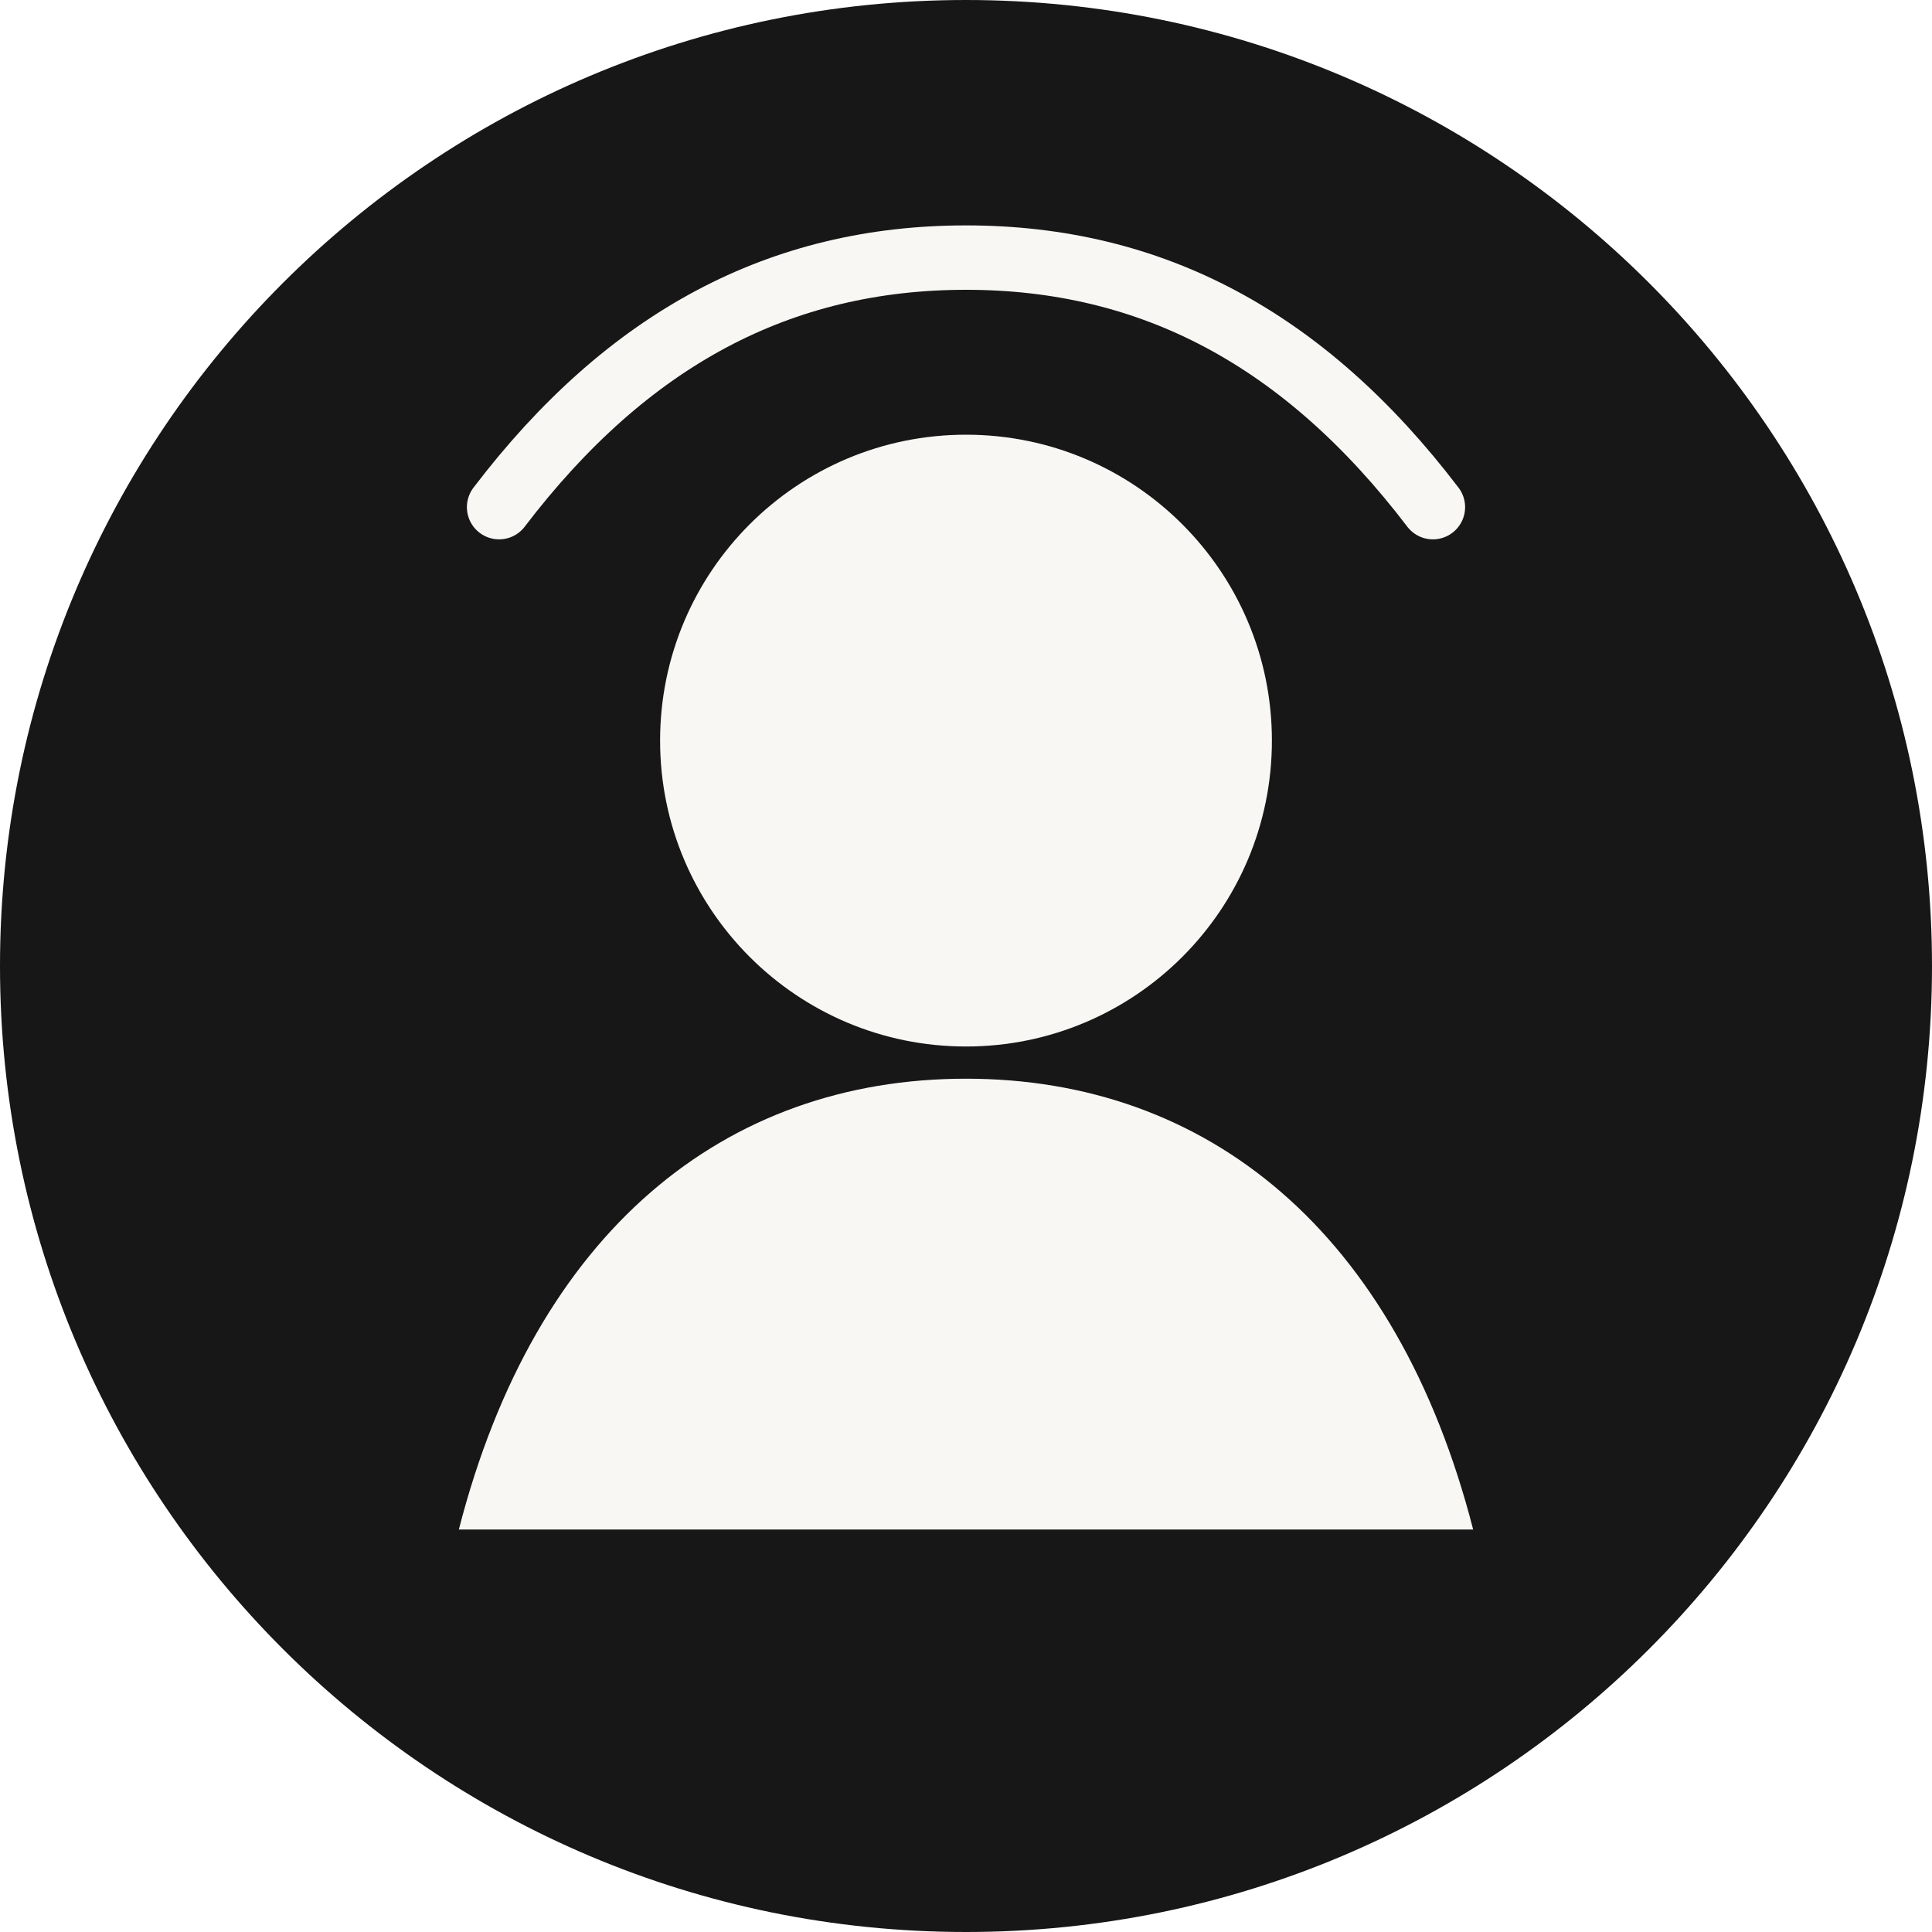
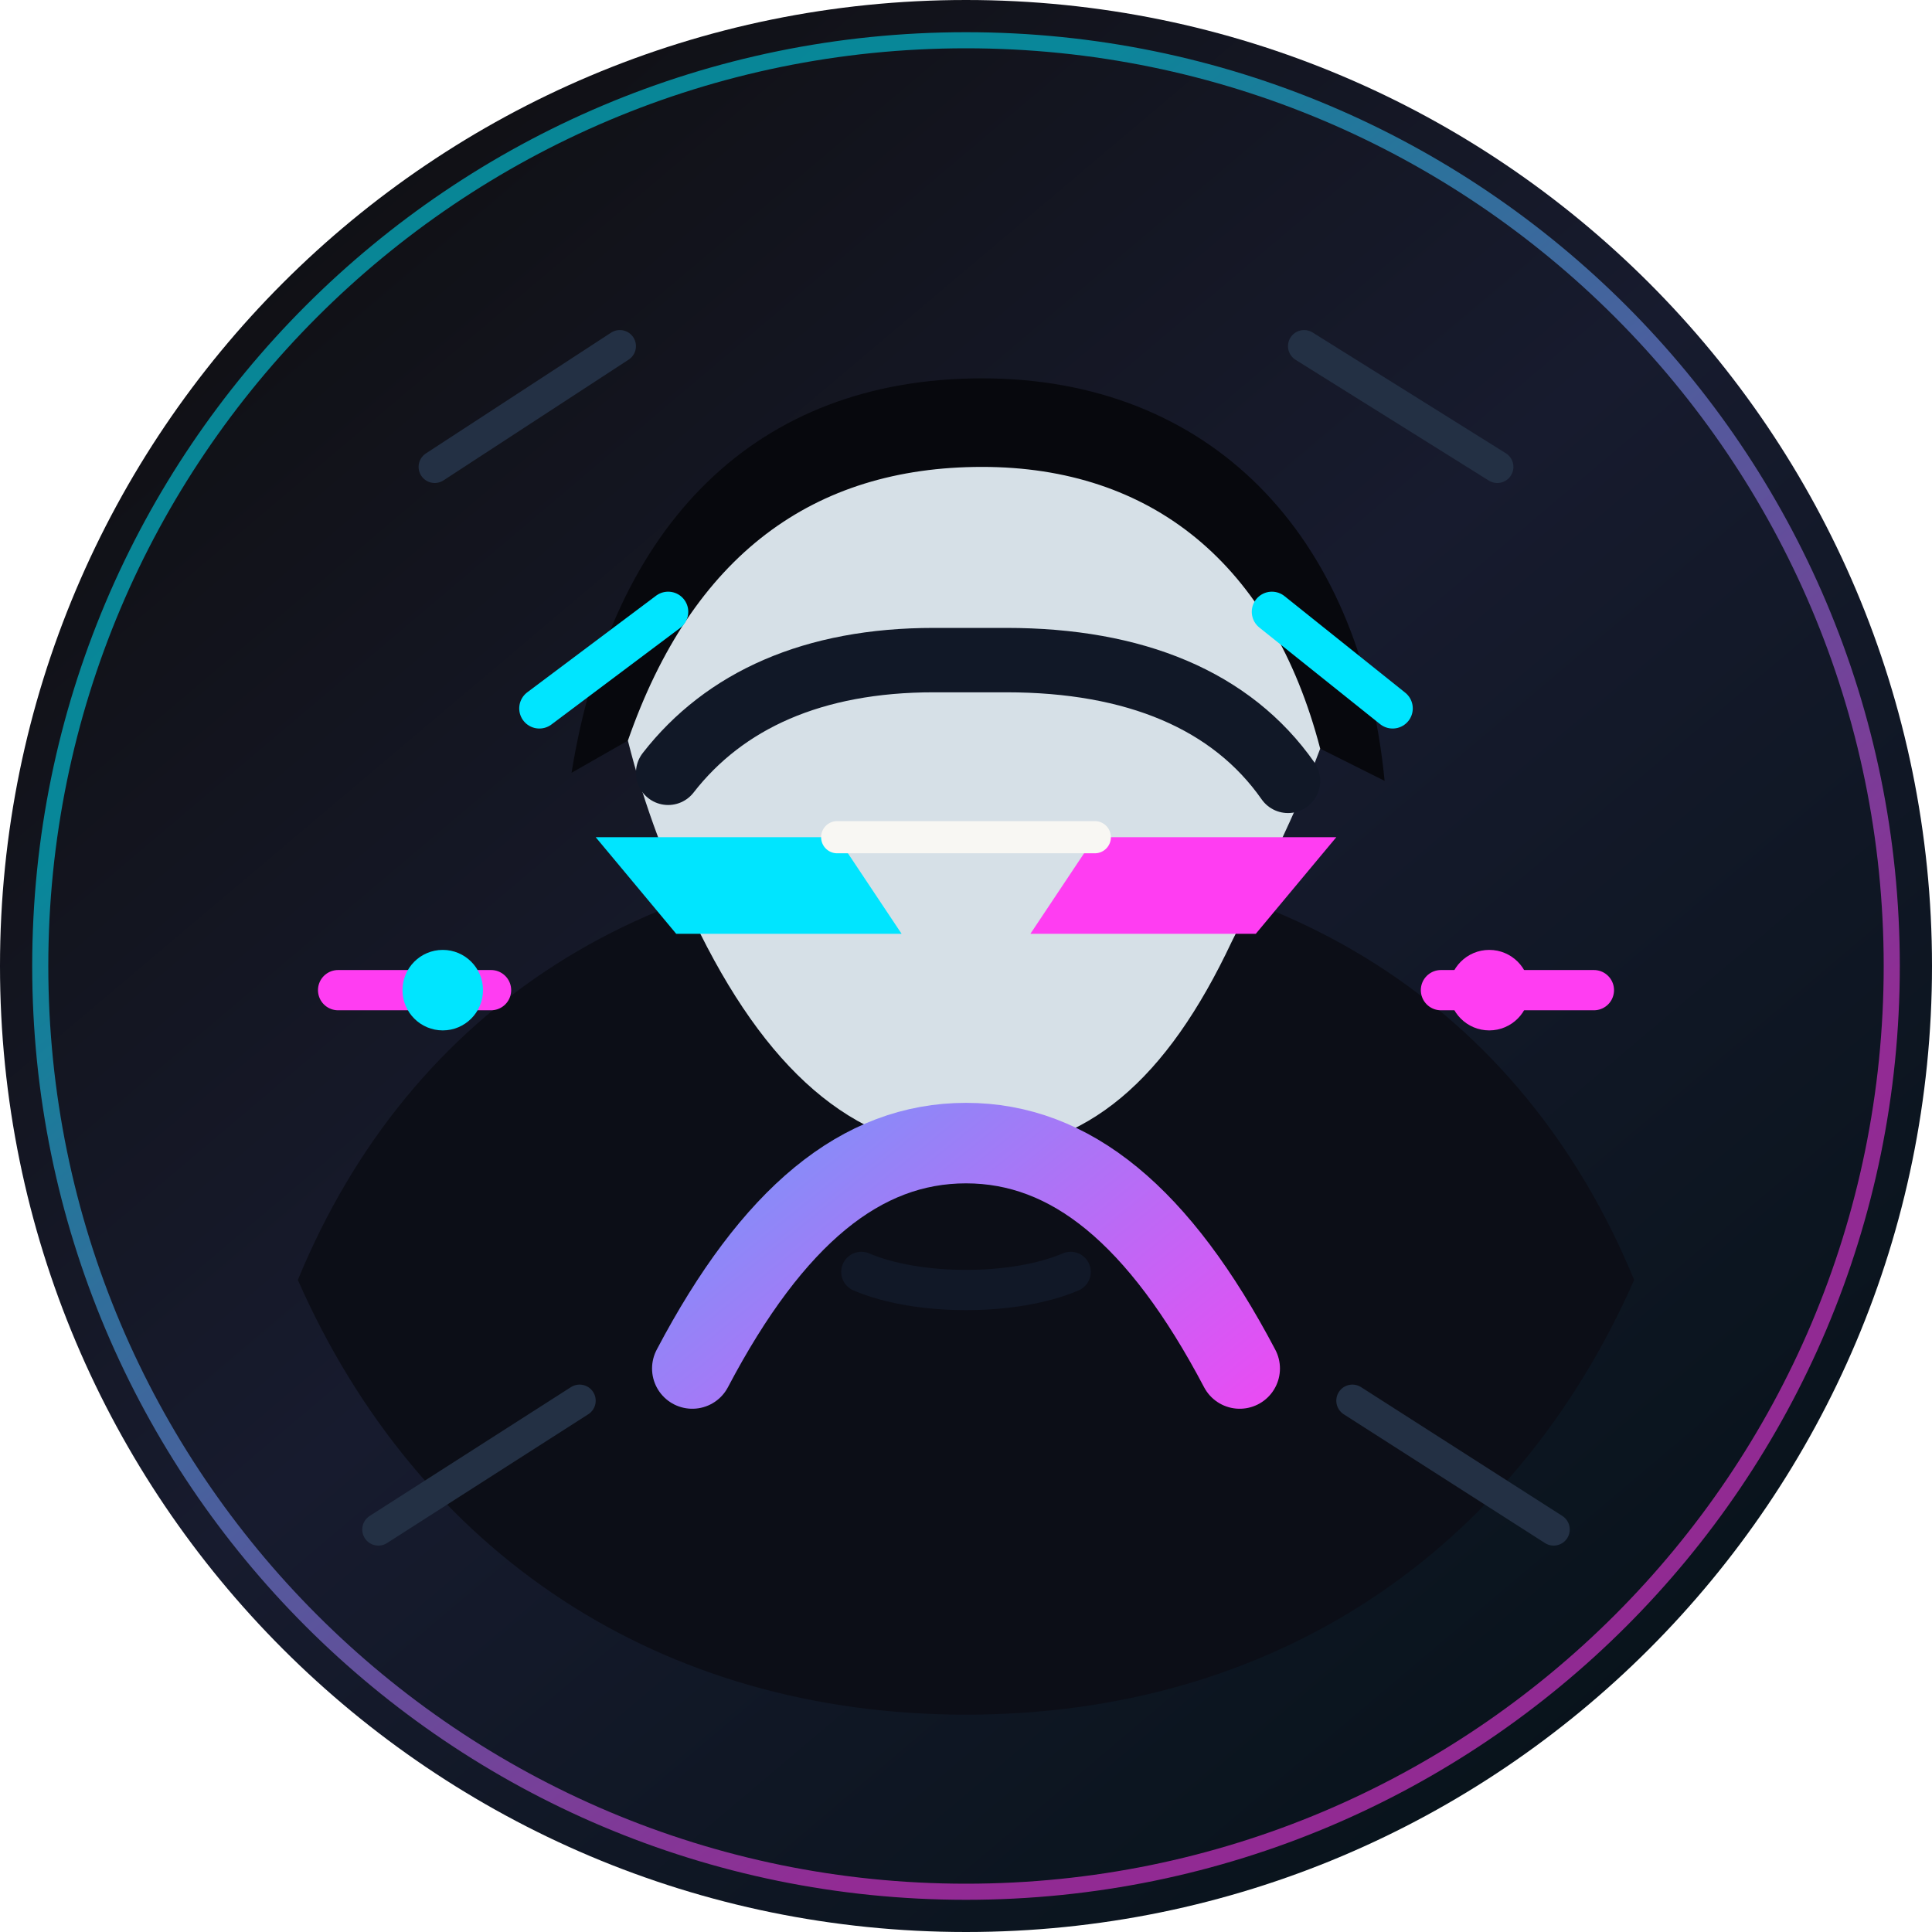
<svg xmlns="http://www.w3.org/2000/svg" width="240" height="240" viewBox="0 0 240 240" fill="none">
-   <rect width="240" height="240" rx="120" fill="#171717" />
-   <circle cx="120" cy="92" r="38" fill="#F8F7F3" />
-   <path d="M57 190C66.5 153 90 134 120 134C150 134 173.5 153 183 190" fill="#F8F7F3" />
-   <path d="M62 63C78 42 97 32 120 32C143 32 162 42 178 63" stroke="#F8F7F3" stroke-width="8" stroke-linecap="round" />
+   <defs>
+     <linearGradient id="bg" x1="38" y1="23" x2="202" y2="217" gradientUnits="userSpaceOnUse">
+       <stop stop-color="#101014" />
+       <stop offset="0.48" stop-color="#171B2E" />
+       <stop offset="1" stop-color="#08131B" />
+     </linearGradient>
+     <linearGradient id="neon" x1="74" y1="54" x2="174" y2="178" gradientUnits="userSpaceOnUse">
+       <stop stop-color="#00E5FF" />
+       <stop offset="1" stop-color="#FF3DF2" />
+     </linearGradient>
+   </defs>
+   <rect width="240" height="240" rx="120" fill="url(#bg)" />
+   <path d="M37 159C51 125 81 106 120 106C159 106 189 125 203 159C188 193 158 213 120 213C82 213 52 193 37 159Z" fill="#0C0E17" />
+   <path d="M71 96C76 65 94 47 122 47C150 47 169 66 172 97L162 92C152 78 138 72 120 72C102 72 88 78 78 92L71 96Z" fill="#07080D" />
+   <path d="M78 92C86 69 101 58 122 58C143 58 158 70 164 93C161 101 157 109 153 117C145 134 135 143 121 143C107 143 96 134 87 116C83 108 80 100 78 92Z" fill="#D6E0E7" />
+   <path d="M83 96C90 87 101 82 116 82H125C141 82 153 87 160 97" stroke="#111827" stroke-width="8" stroke-linecap="round" />
+   <path d="M74 104H104L112 116H84L74 104Z" fill="#00E5FF" />
+   <path d="M136 104H166L156 116H128L136 104Z" fill="#FF3DF2" />
+   <path d="M104 104H136" stroke="#F8F7F3" stroke-width="4" stroke-linecap="round" />
+   <path d="M107 158C114 161 126 161 133 158" stroke="#111827" stroke-width="5" stroke-linecap="round" />
+   <path d="M86 170C96 151 107 142 120 142C133 142 144 151 154 170" stroke="url(#neon)" stroke-width="10" stroke-linecap="round" />
+   <path d="M67 88L83 76M173 88L158 76" stroke="#00E5FF" stroke-width="5" stroke-linecap="round" />
+   <path d="M61 123H42M179 123H198" stroke="#FF3DF2" stroke-width="5" stroke-linecap="round" />
+   <path d="M54 58L77 43M162 43L186 58M47 190L72 174M168 174L193 190" stroke="#233044" stroke-width="4" stroke-linecap="round" />
+   <circle cx="55" cy="123" r="5" fill="#00E5FF" />
+   <circle cx="185" cy="123" r="5" fill="#FF3DF2" />
+   <circle cx="120" cy="120" r="115" stroke="url(#neon)" stroke-width="2" opacity="0.55" />
</svg>
